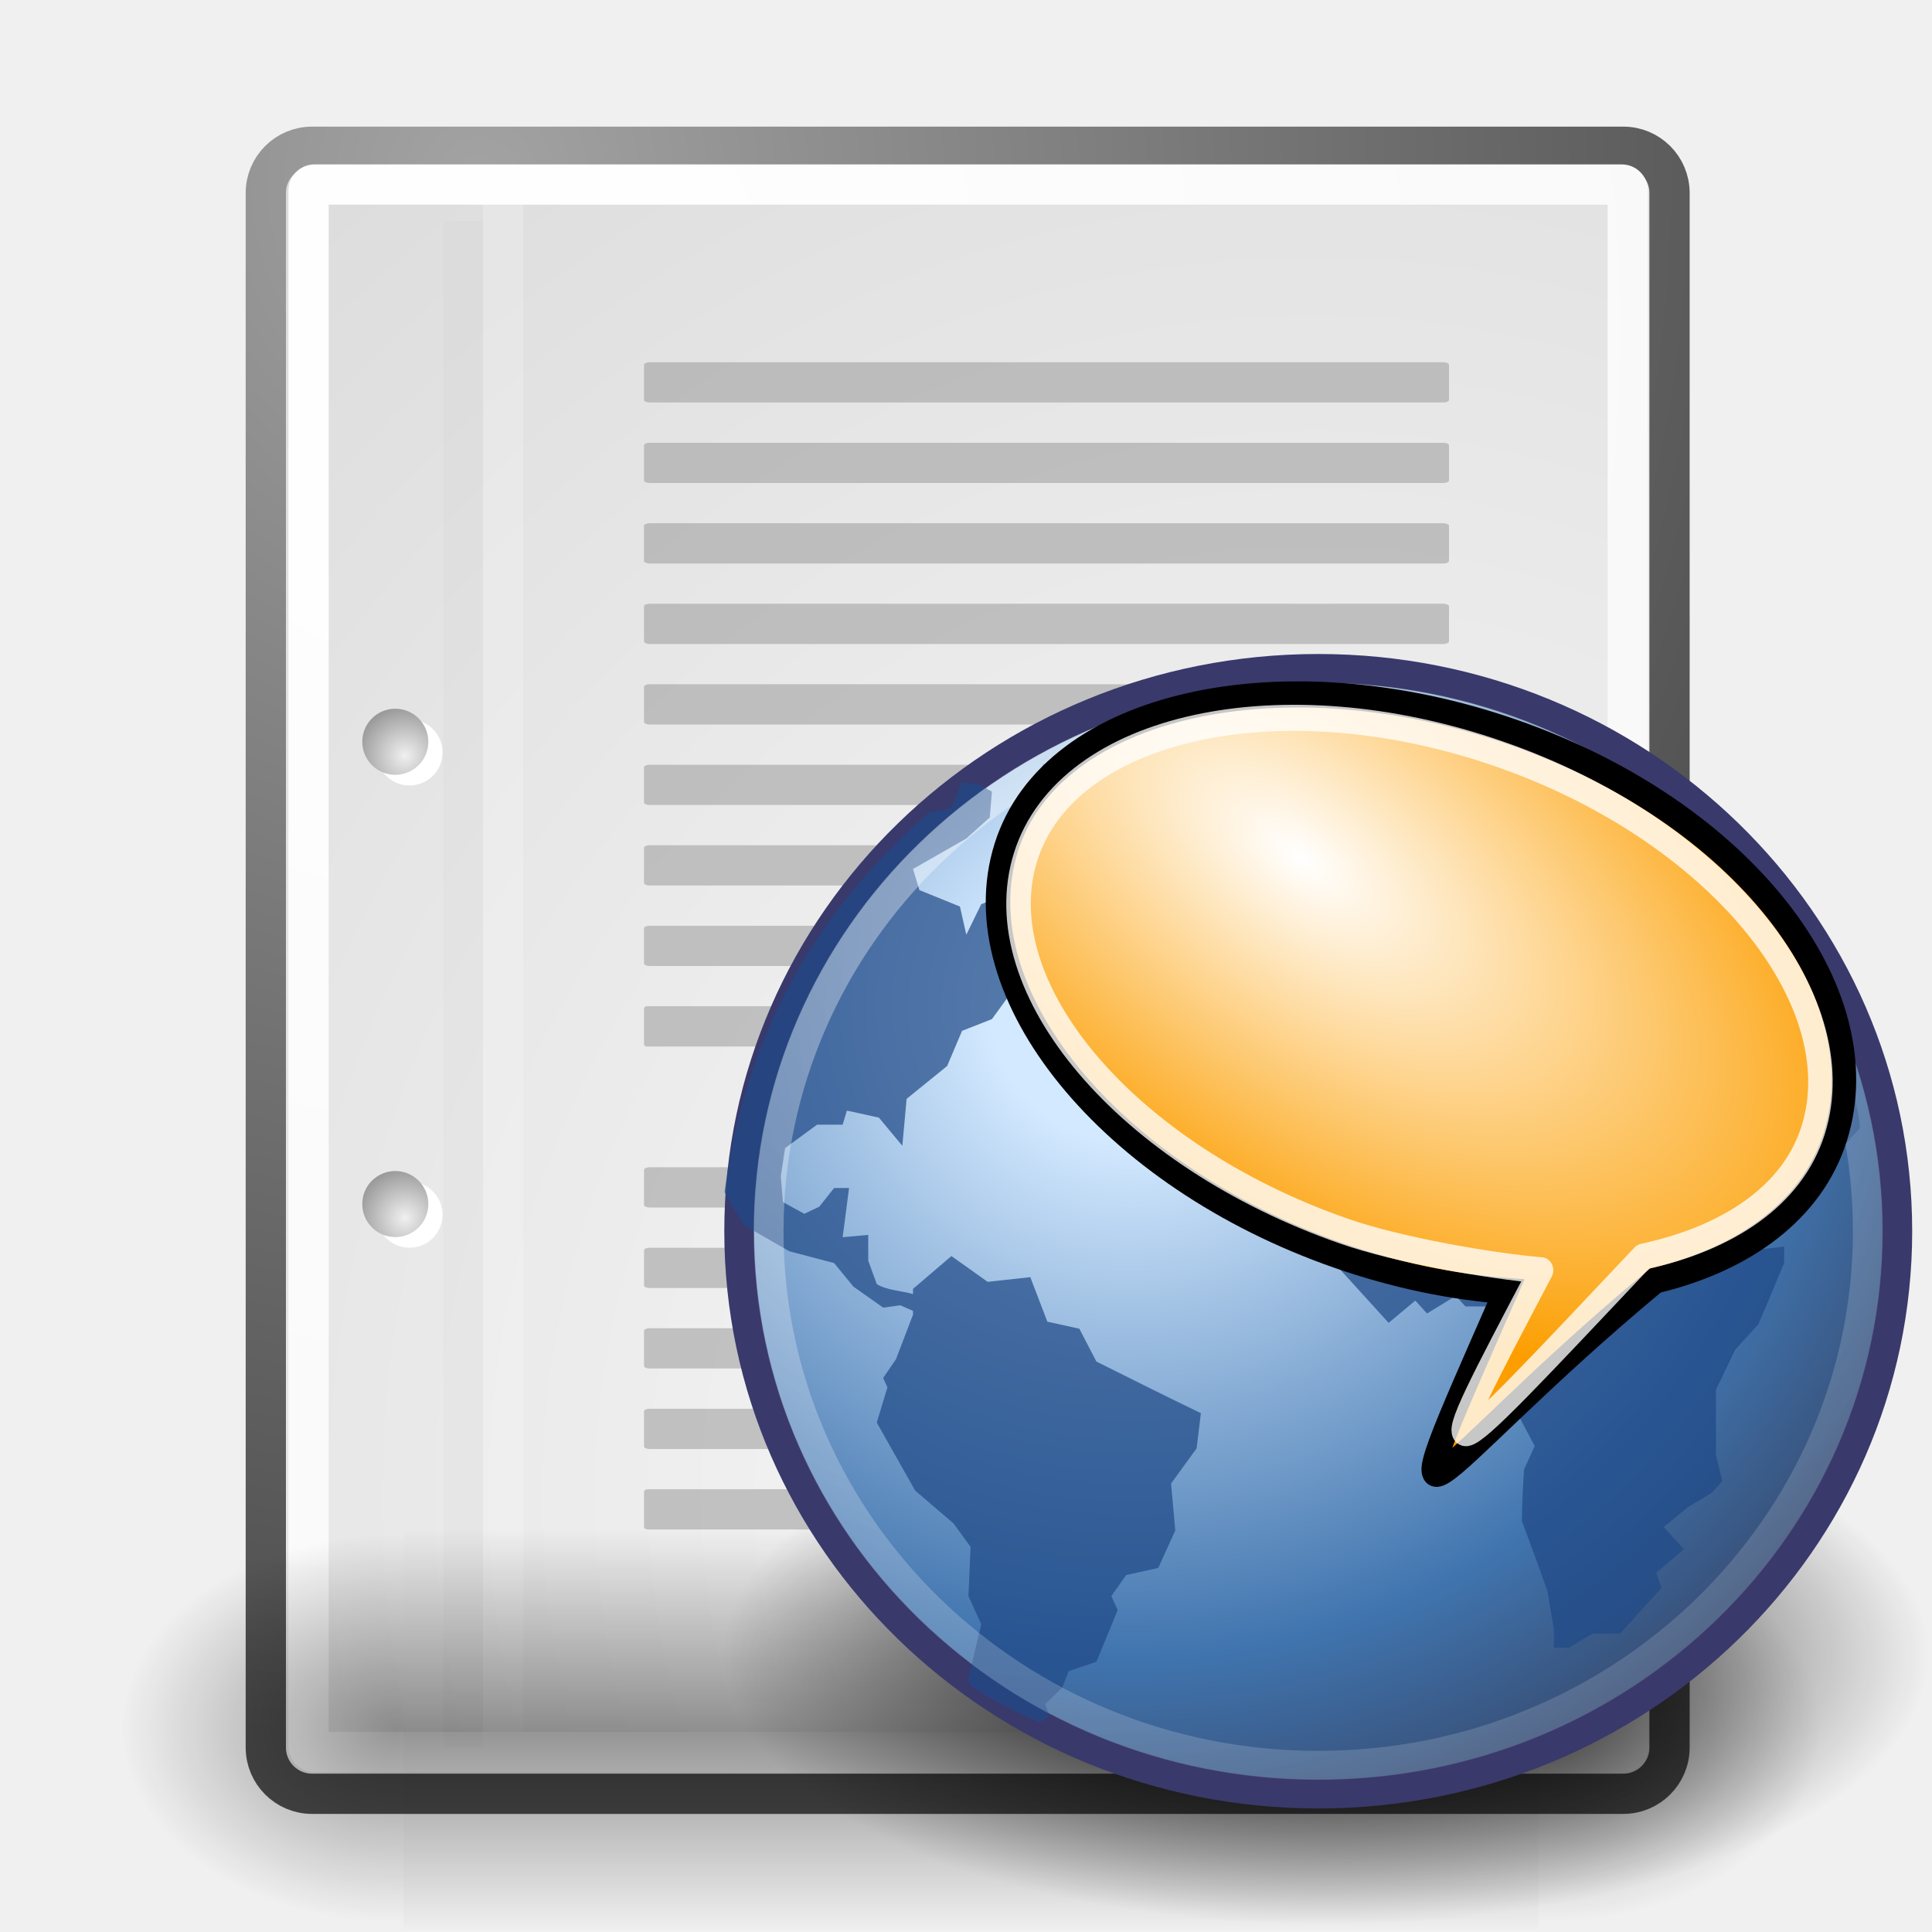
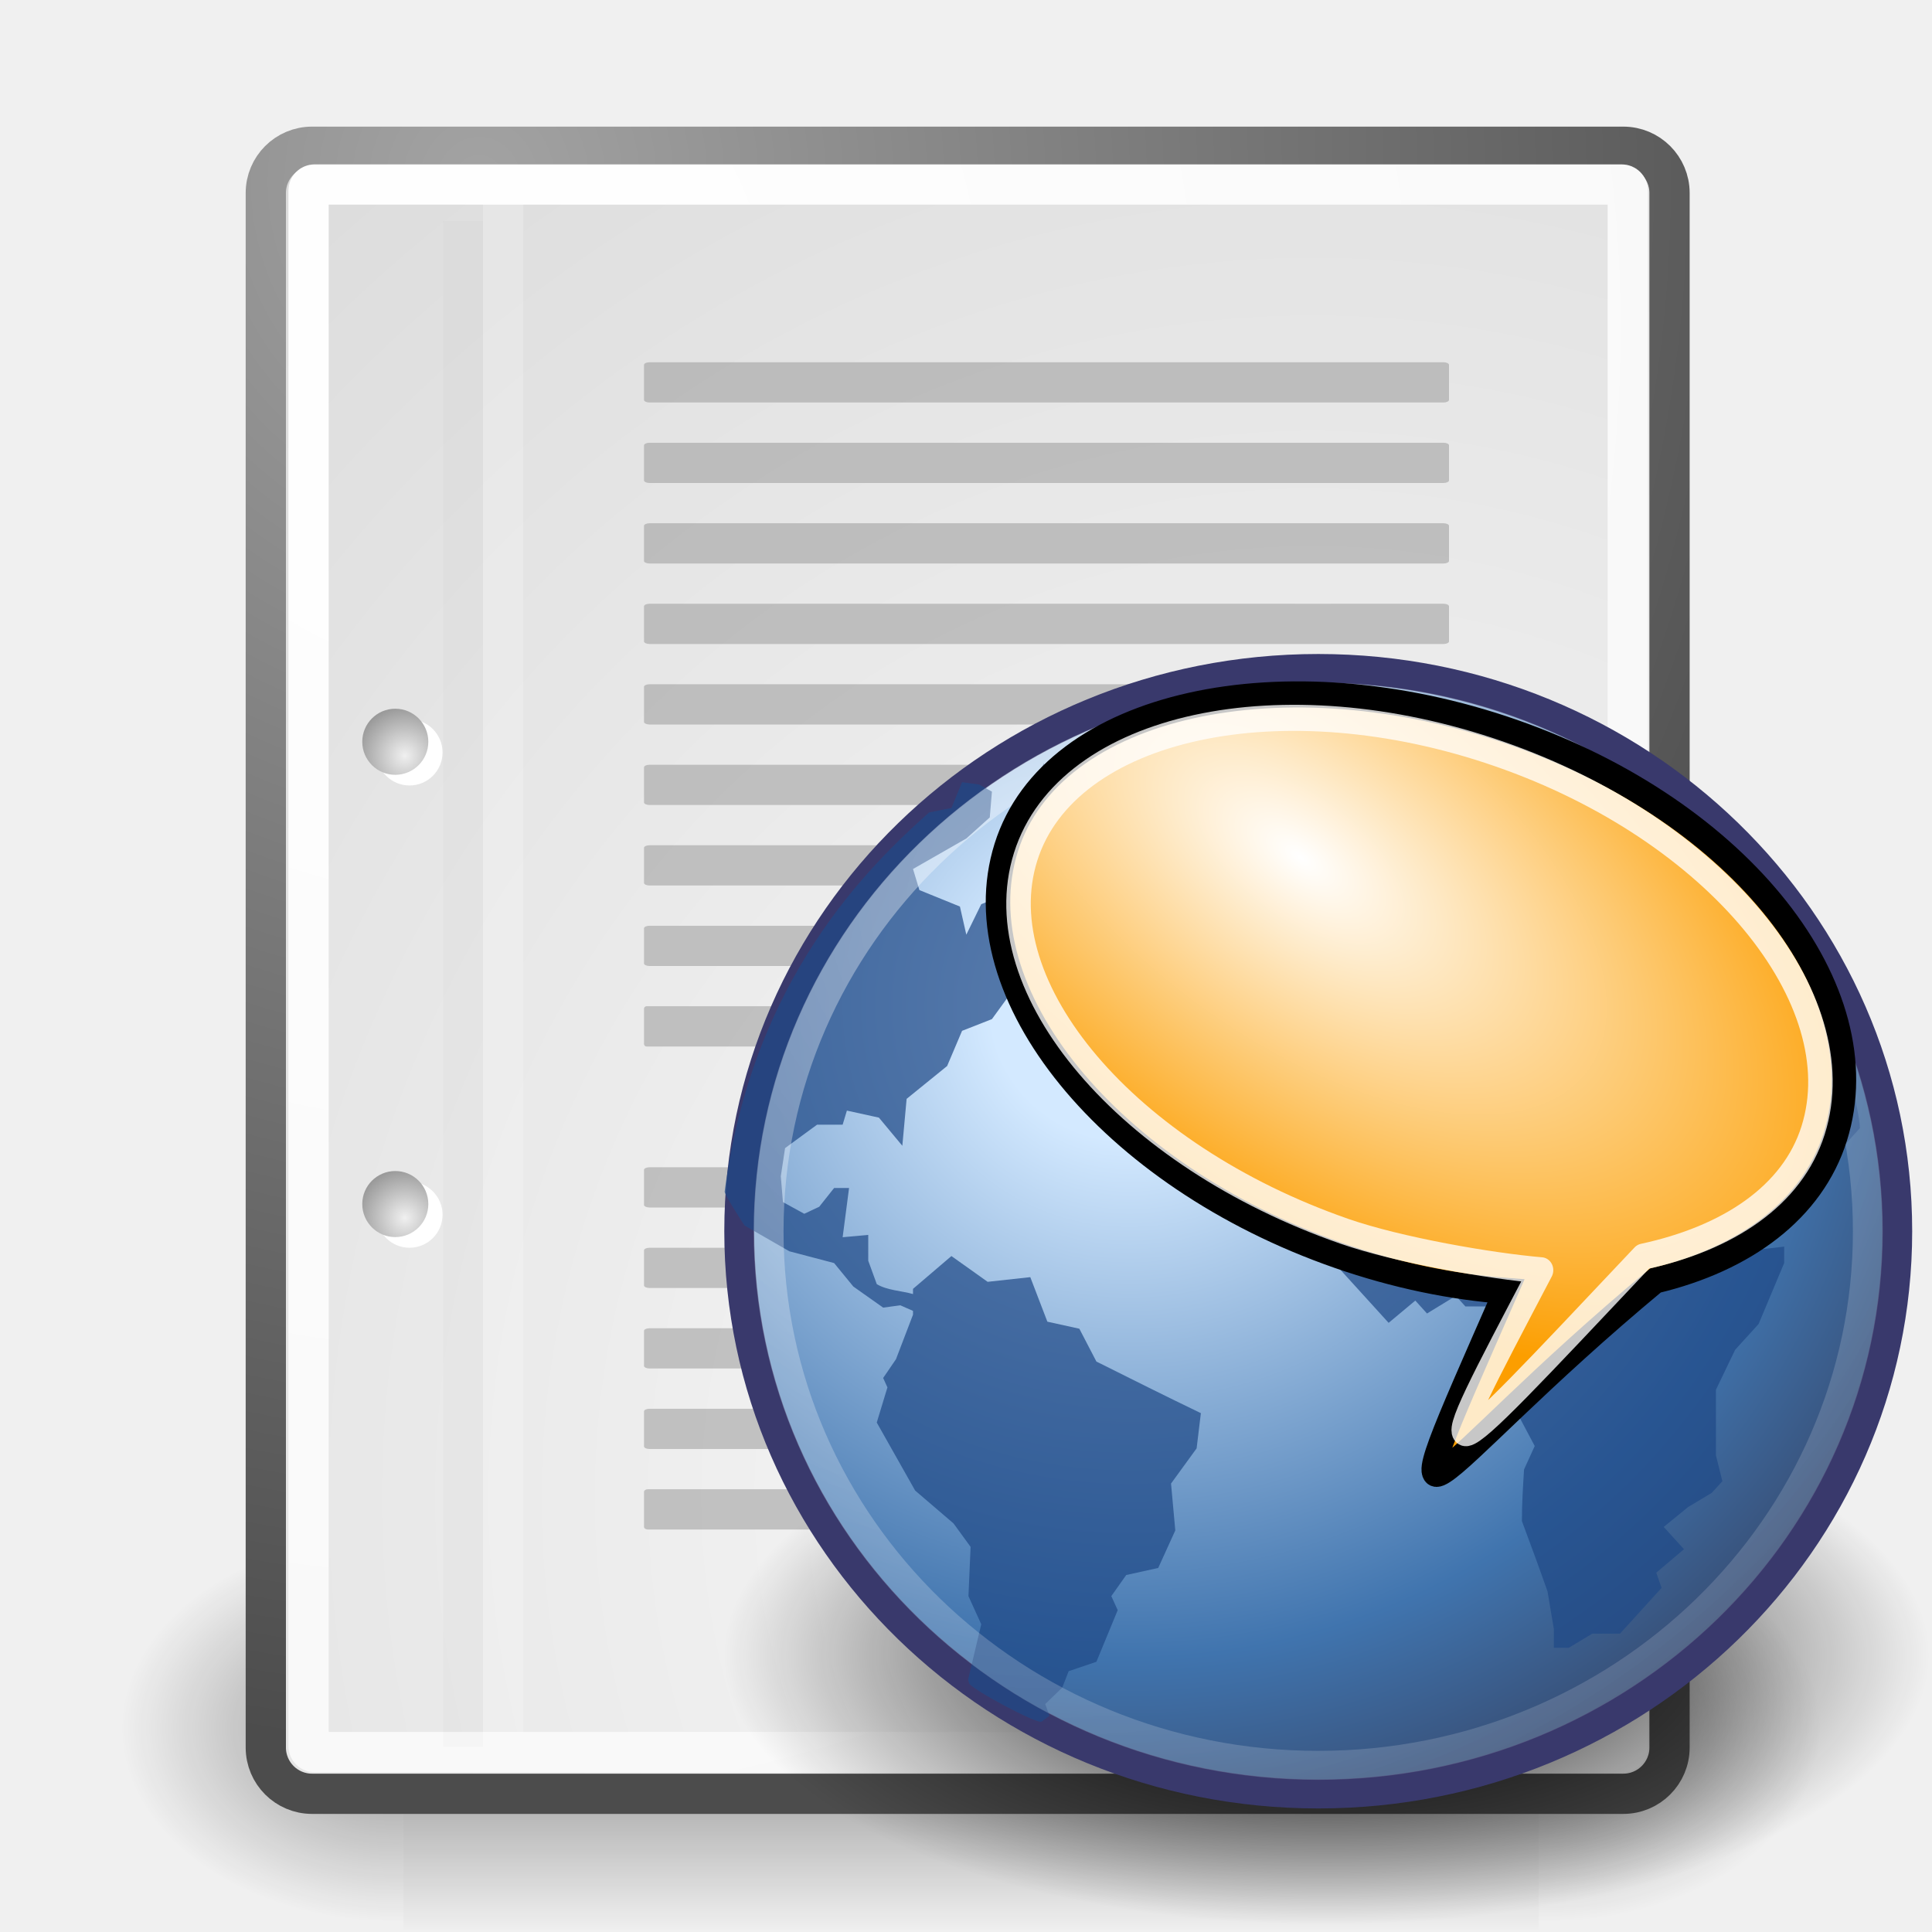
<svg xmlns="http://www.w3.org/2000/svg" xmlns:xlink="http://www.w3.org/1999/xlink" id="svg249" height="48px" width="48px">
  <defs id="defs3">
    <radialGradient xlink:href="#linearGradient5060" id="radialGradient6719" gradientUnits="userSpaceOnUse" gradientTransform="matrix(-2.774389,0,0,1.969706,112.7623,-872.8854)" cx="605.714" cy="486.648" fx="605.714" fy="486.648" r="117.143" />
    <linearGradient id="linearGradient5060">
      <stop style="stop-color:black;stop-opacity:1;" offset="0" id="stop5062" />
      <stop style="stop-color:black;stop-opacity:0;" offset="1" id="stop5064" />
    </linearGradient>
    <radialGradient xlink:href="#linearGradient5060" id="radialGradient6717" gradientUnits="userSpaceOnUse" gradientTransform="matrix(2.774389,0,0,1.969706,-1891.633,-872.8854)" cx="605.714" cy="486.648" fx="605.714" fy="486.648" r="117.143" />
    <linearGradient id="linearGradient5048">
      <stop style="stop-color:black;stop-opacity:0;" offset="0" id="stop5050" />
      <stop id="stop5056" offset="0.5" style="stop-color:black;stop-opacity:1;" />
      <stop style="stop-color:black;stop-opacity:0;" offset="1" id="stop5052" />
    </linearGradient>
    <linearGradient xlink:href="#linearGradient5048" id="linearGradient6715" gradientUnits="userSpaceOnUse" gradientTransform="matrix(2.774389,0,0,1.969706,-1892.179,-872.8854)" x1="302.857" y1="366.648" x2="302.857" y2="609.505" />
    <linearGradient id="linearGradient4542">
      <stop style="stop-color:#000000;stop-opacity:1;" offset="0" id="stop4544" />
      <stop style="stop-color:#000000;stop-opacity:0;" offset="1" id="stop4546" />
    </linearGradient>
    <linearGradient id="linearGradient15662">
      <stop id="stop15664" offset="0" style="stop-color:#ffffff;stop-opacity:1;" />
      <stop id="stop15666" offset="1" style="stop-color:#f8f8f8;stop-opacity:1;" />
    </linearGradient>
    <radialGradient id="aigrd3" cx="20.892" cy="64.568" r="5.257" fx="20.892" fy="64.568" gradientUnits="userSpaceOnUse">
      <stop offset="0" style="stop-color:#F0F0F0" id="stop15573" />
      <stop offset="1" style="stop-color:#9a9a9a;stop-opacity:1;" id="stop15575" />
    </radialGradient>
    <radialGradient id="aigrd2" cx="20.892" cy="114.568" r="5.256" fx="20.892" fy="114.568" gradientUnits="userSpaceOnUse">
      <stop offset="0" style="stop-color:#F0F0F0" id="stop15566" />
      <stop offset="1" style="stop-color:#9a9a9a;stop-opacity:1;" id="stop15568" />
    </radialGradient>
    <linearGradient id="linearGradient269">
      <stop id="stop270" offset="0" style="stop-color:#a3a3a3;stop-opacity:1;" />
      <stop id="stop271" offset="1" style="stop-color:#4c4c4c;stop-opacity:1;" />
    </linearGradient>
    <linearGradient id="linearGradient259">
      <stop id="stop260" offset="0" style="stop-color:#fafafa;stop-opacity:1;" />
      <stop id="stop261" offset="1" style="stop-color:#bbbbbb;stop-opacity:1;" />
    </linearGradient>
    <radialGradient xlink:href="#linearGradient269" id="radialGradient15656" gradientUnits="userSpaceOnUse" gradientTransform="matrix(0.968273,0,0,1.032767,3.353553,0.646447)" cx="8.824" cy="3.756" fx="8.824" fy="3.756" r="37.752" />
    <radialGradient xlink:href="#linearGradient259" id="radialGradient15658" gradientUnits="userSpaceOnUse" gradientTransform="scale(0.960493,1.041132)" cx="33.967" cy="35.737" fx="33.967" fy="35.737" r="86.708" />
    <radialGradient xlink:href="#linearGradient15662" id="radialGradient15668" gradientUnits="userSpaceOnUse" gradientTransform="matrix(0.968273,0,0,1.032767,3.353553,0.646447)" cx="8.144" cy="7.268" fx="8.144" fy="7.268" r="38.159" />
    <radialGradient r="5.256" fy="114.568" fx="20.892" cy="114.568" cx="20.892" gradientTransform="matrix(0.229703,0,0,0.229703,4.613529,3.979808)" gradientUnits="userSpaceOnUse" id="radialGradient2283" xlink:href="#aigrd2" />
    <radialGradient r="5.257" fy="64.568" fx="20.892" cy="64.568" cx="20.892" gradientTransform="matrix(0.229703,0,0,0.229703,4.613529,3.979808)" gradientUnits="userSpaceOnUse" id="radialGradient2285" xlink:href="#aigrd3" />
    <radialGradient xlink:href="#linearGradient4542" id="radialGradient4548" cx="24.307" cy="42.078" fx="24.307" fy="42.078" r="15.822" gradientTransform="matrix(1,0,0,0.284916,0,30.08928)" gradientUnits="userSpaceOnUse" />
    <radialGradient r="18.661" fy="1.747" fx="31.742" cy="1.747" cx="31.742" gradientTransform="matrix(-1.474619,0.437756,-0.192921,-0.721105,82.49842,-4.604612)" gradientUnits="userSpaceOnUse" id="radialGradient1959" xlink:href="#linearGradient3671" />
    <radialGradient gradientUnits="userSpaceOnUse" gradientTransform="matrix(1,0,0,0.794608,0,2.700493)" r="18.661" fy="13.148" fx="29.939" cy="13.148" cx="29.939" id="radialGradient4279" xlink:href="#linearGradient3671" />
    <radialGradient r="43.527" fy="12.142" fx="15.601" cy="12.142" cx="15.601" gradientTransform="scale(0.999989,1.000011)" gradientUnits="userSpaceOnUse" id="radialGradient3378" xlink:href="#linearGradient4126" />
    <radialGradient r="29.993" fy="15.716" fx="18.248" cy="15.716" cx="18.248" gradientTransform="scale(0.999989,1.000011)" gradientUnits="userSpaceOnUse" id="radialGradient3376" xlink:href="#linearGradient3962" />
    <radialGradient r="12.289" fy="63.965" fx="15.116" cy="63.965" cx="15.116" gradientTransform="scale(1.64399,0.608276)" gradientUnits="userSpaceOnUse" id="radialGradient3374" xlink:href="#linearGradient4114" />
    <linearGradient y2="21.336" x2="-21.962" y1="15.649" x1="-21.659" gradientUnits="userSpaceOnUse" id="linearGradient6019" xlink:href="#linearGradient6001" />
    <linearGradient y2="22.662" x2="-22.114" y1="28.338" x1="-22.823" gradientUnits="userSpaceOnUse" id="linearGradient6015" xlink:href="#linearGradient6001" />
    <linearGradient y2="22.662" x2="-22.114" y1="30.057" x1="-25.176" gradientUnits="userSpaceOnUse" id="linearGradient6011" xlink:href="#linearGradient6001" />
    <linearGradient gradientUnits="userSpaceOnUse" y2="21.042" x2="-22.252" y1="30.057" x1="-25.176" id="linearGradient6007" xlink:href="#linearGradient6001" />
    <radialGradient r="6.718" fy="12.493" fx="12.071" cy="12.493" cx="12.071" gradientUnits="userSpaceOnUse" id="radialGradient5989" xlink:href="#linearGradient4825" />
    <radialGradient r="6.718" fy="12.493" fx="12.071" cy="12.493" cx="12.071" gradientUnits="userSpaceOnUse" id="radialGradient5987" xlink:href="#linearGradient4825" />
    <radialGradient r="6.718" fy="12.493" fx="12.071" cy="12.493" cx="12.071" gradientUnits="userSpaceOnUse" id="radialGradient5985" xlink:href="#linearGradient4825" />
    <radialGradient r="6.718" fy="12.493" fx="12.071" cy="12.493" cx="12.071" gradientUnits="userSpaceOnUse" id="radialGradient5983" xlink:href="#linearGradient4825" />
    <linearGradient id="linearGradient3962">
      <stop id="stop3964" offset="0" style="stop-color:#d3e9ff;stop-opacity:1;" />
      <stop id="stop4134" offset="0.155" style="stop-color:#d3e9ff;stop-opacity:1;" />
      <stop id="stop4346" offset="0.75" style="stop-color:#4074ae;stop-opacity:1;" />
      <stop id="stop3966" offset="1" style="stop-color:#36486c;stop-opacity:1;" />
    </linearGradient>
    <linearGradient id="linearGradient4114">
      <stop id="stop4116" offset="0" style="stop-color:#000000;stop-opacity:1;" />
      <stop id="stop4118" offset="1" style="stop-color:#000000;stop-opacity:0;" />
    </linearGradient>
    <linearGradient id="linearGradient4126">
      <stop id="stop4128" offset="0" style="stop-color:#ffffff;stop-opacity:1;" />
      <stop id="stop4130" offset="1" style="stop-color:#ffffff;stop-opacity:0.165;" />
    </linearGradient>
    <linearGradient id="linearGradient4825">
      <stop id="stop4827" offset="0" style="stop-color:#ffffff;stop-opacity:1;" />
      <stop id="stop4829" offset="1" style="stop-color:#ffffff;stop-opacity:0;" />
    </linearGradient>
    <linearGradient id="linearGradient6001">
      <stop id="stop6003" offset="0" style="stop-color:#ffffff;stop-opacity:1;" />
      <stop id="stop6005" offset="1" style="stop-color:#ffffff;stop-opacity:0;" />
    </linearGradient>
    <radialGradient gradientUnits="userSpaceOnUse" gradientTransform="matrix(-1.905133,4.46105e-2,2.420237e-2,1.143219,89.57435,-6.430408)" r="9.869" fy="12.91" fx="31.466" cy="12.91" cx="31.466" id="radialGradient3679" xlink:href="#linearGradient3671" />
    <linearGradient id="linearGradient3671">
      <stop id="stop3673" offset="0" style="stop-color:white;stop-opacity:1;" />
      <stop id="stop3675" offset="1" style="stop-color:#fc9e00;stop-opacity:1;" />
    </linearGradient>
  </defs>
+   <g style="display:inline" transform="matrix(2.105461e-2,0,0,2.086758e-2,42.85172,41.1536)" id="g6707">
+     <rect style="opacity:0.402;color:black;fill:url(#linearGradient6715);fill-opacity:1;fill-rule:nonzero;stroke:none;stroke-width:1;stroke-linecap:round;stroke-linejoin:miter;marker:none;marker-start:none;marker-mid:none;marker-end:none;stroke-miterlimit:4;stroke-dasharray:none;stroke-dashoffset:0;stroke-opacity:1;visibility:visible;display:inline;overflow:visible" id="rect6709" width="1339.633" height="478.357" x="-1559.252" y="-150.697" />
+     <path style="opacity:0.402;color:black;fill:url(#radialGradient6717);fill-opacity:1;fill-rule:nonzero;stroke:none;stroke-width:1;stroke-linecap:round;stroke-linejoin:miter;marker:none;marker-start:none;marker-mid:none;marker-end:none;stroke-miterlimit:4;stroke-dasharray:none;stroke-dashoffset:0;stroke-opacity:1;visibility:visible;display:inline;overflow:visible" d="M -219.619,-150.68 C -219.619,-150.68 -219.619,327.65 -219.619,327.65 C -76.745,328.551 125.781,220.481 125.781,88.454 C 125.781,-43.572 -33.655,-150.68 -219.619,-150.68 z " id="path6711" />
+     <path id="path6713" d="M -1559.252,-150.68 C -1559.252,-150.68 -1559.252,327.65 -1559.252,327.65 C -1702.127,328.551 -1904.652,220.481 -1904.652,88.454 C -1904.652,-43.572 -1745.216,-150.68 -1559.252,-150.68 z " style="opacity:0.402;color:black;fill:url(#radialGradient6719);fill-opacity:1;fill-rule:nonzero;stroke:none;stroke-width:1;stroke-linecap:round;stroke-linejoin:miter;marker:none;marker-start:none;marker-mid:none;marker-end:none;stroke-miterlimit:4;stroke-dasharray:none;stroke-dashoffset:0;stroke-opacity:1;visibility:visible;display:inline;overflow:visible" />
+   </g>
  <g style="display:inline" id="layer1">
    <rect style="color:#000000;fill:url(#radialGradient15658);fill-opacity:1;fill-rule:nonzero;stroke:url(#radialGradient15656);stroke-width:1;stroke-linecap:round;stroke-linejoin:round;stroke-miterlimit:4;stroke-dashoffset:0;stroke-opacity:1;marker:none;marker-start:none;marker-mid:none;marker-end:none;visibility:visible;display:block;overflow:visible" id="rect15391" width="34.875" height="40.92" x="6.604" y="3.646" ry="1.149" />
-     <rect style="color:#000000;fill:none;fill-opacity:1;fill-rule:nonzero;stroke:url(#radialGradient15668);stroke-width:1;stroke-linecap:round;stroke-linejoin:round;stroke-miterlimit:4;stroke-dashoffset:0;stroke-opacity:1;marker:none;marker-start:none;marker-mid:none;marker-end:none;visibility:visible;display:block;overflow:visible" id="rect15660" width="32.776" height="38.946" x="7.666" y="4.584" ry="0.149" rx="0.149" />
+     <rect style="color:#000000;fill:none;fill-opacity:1;fill-rule:nonzero;stroke:url(#radialGradient15668);stroke-width:1;stroke-linecap:round;stroke-linejoin:round;stroke-miterlimit:4;stroke-dashoffset:0;stroke-opacity:1;marker:none;marker-start:none;marker-mid:none;marker-end:none;visibility:visible;display:block;overflow:visible;opacity:1" id="rect15660" width="32.776" height="38.946" x="7.666" y="4.584" ry="0.149" rx="0.149" />
    <g transform="translate(0.646447,-3.798933e-2)" id="g2270">
      <g id="g1440" style="fill:#ffffff;fill-opacity:1;fill-rule:nonzero;stroke:#000000;stroke-miterlimit:4" transform="matrix(0.229703,0,0,0.229703,4.967081,4.244972)">
        <radialGradient id="radialGradient1442" cx="20.892" cy="114.568" r="5.256" fx="20.892" fy="114.568" gradientUnits="userSpaceOnUse">
          <stop offset="0" style="stop-color:#F0F0F0" id="stop1444" />
          <stop offset="1" style="stop-color:#474747" id="stop1446" />
        </radialGradient>
        <path style="stroke:none" d="M 23.428,113.07 C 23.428,115.043 21.828,116.642 19.855,116.642 C 17.881,116.642 16.282,115.042 16.282,113.07 C 16.282,111.096 17.882,109.497 19.855,109.497 C 21.828,109.497 23.428,111.097 23.428,113.07 z " id="path1448" />
        <radialGradient id="radialGradient1450" cx="20.892" cy="64.568" r="5.257" fx="20.892" fy="64.568" gradientUnits="userSpaceOnUse">
          <stop offset="0" style="stop-color:#F0F0F0" id="stop1452" />
          <stop offset="1" style="stop-color:#474747" id="stop1454" />
        </radialGradient>
        <path style="stroke:none" d="M 23.428,63.07 C 23.428,65.043 21.828,66.643 19.855,66.643 C 17.881,66.643 16.282,65.043 16.282,63.07 C 16.282,61.096 17.882,59.497 19.855,59.497 C 21.828,59.497 23.428,61.097 23.428,63.07 z " id="path1456" />
      </g>
      <path style="fill:url(#radialGradient2283);fill-rule:nonzero;stroke:none;stroke-miterlimit:4" d="M 9.995,29.952 C 9.995,30.406 9.627,30.773 9.174,30.773 C 8.721,30.773 8.354,30.405 8.354,29.952 C 8.354,29.499 8.721,29.132 9.174,29.132 C 9.627,29.132 9.995,29.499 9.995,29.952 z " id="path15570" />
      <path style="fill:url(#radialGradient2285);fill-rule:nonzero;stroke:none;stroke-miterlimit:4" d="M 9.995,18.467 C 9.995,18.92 9.627,19.288 9.174,19.288 C 8.721,19.288 8.354,18.92 8.354,18.467 C 8.354,18.014 8.721,17.646 9.174,17.646 C 9.627,17.646 9.995,18.014 9.995,18.467 z " id="path15577" />
    </g>
    <path style="fill:none;fill-opacity:0.75;fill-rule:evenodd;stroke:#000000;stroke-width:0.989;stroke-linecap:butt;stroke-linejoin:miter;stroke-miterlimit:4;stroke-opacity:0.018" d="M 11.506,5.494 L 11.506,43.401" id="path15672" />
    <path style="fill:none;fill-opacity:0.75;fill-rule:evenodd;stroke:#ffffff;stroke-width:1;stroke-linecap:butt;stroke-linejoin:miter;stroke-miterlimit:4;stroke-opacity:0.205" d="M 12.5,5.021 L 12.5,43.038" id="path15674" />
  </g>
  <g id="layer5" style="display:inline">
    <g transform="matrix(0.909091,0,0,1,2.363628,0)" id="g2253">
      <rect style="color:#000000;fill:#9b9b9b;fill-opacity:0.55;fill-rule:nonzero;stroke:none;stroke-width:1;stroke-linecap:round;stroke-linejoin:round;stroke-miterlimit:4;stroke-dashoffset:0;stroke-opacity:0.082;marker:none;marker-start:none;marker-mid:none;marker-end:none;visibility:visible;display:block;overflow:visible" id="rect15686" width="22" height="1" x="15" y="9" rx="0.152" ry="0.065" />
      <rect style="color:#000000;fill:#9b9b9b;fill-opacity:0.55;fill-rule:nonzero;stroke:none;stroke-width:1;stroke-linecap:round;stroke-linejoin:round;stroke-miterlimit:4;stroke-dashoffset:0;stroke-opacity:0.082;marker:none;marker-start:none;marker-mid:none;marker-end:none;visibility:visible;display:block;overflow:visible" id="rect15688" width="22" height="1" x="15" y="11" rx="0.152" ry="0.065" />
      <rect style="color:#000000;fill:#9b9b9b;fill-opacity:0.55;fill-rule:nonzero;stroke:none;stroke-width:1;stroke-linecap:round;stroke-linejoin:round;stroke-miterlimit:4;stroke-dashoffset:0;stroke-opacity:0.082;marker:none;marker-start:none;marker-mid:none;marker-end:none;visibility:visible;display:block;overflow:visible" id="rect15690" width="22" height="1" x="15" y="13" rx="0.152" ry="0.065" />
      <rect style="color:#000000;fill:#9b9b9b;fill-opacity:0.55;fill-rule:nonzero;stroke:none;stroke-width:1;stroke-linecap:round;stroke-linejoin:round;stroke-miterlimit:4;stroke-dashoffset:0;stroke-opacity:0.082;marker:none;marker-start:none;marker-mid:none;marker-end:none;visibility:visible;display:block;overflow:visible" id="rect15692" width="22" height="1" x="15" y="15" rx="0.152" ry="0.065" />
      <rect style="color:#000000;fill:#9b9b9b;fill-opacity:0.55;fill-rule:nonzero;stroke:none;stroke-width:1;stroke-linecap:round;stroke-linejoin:round;stroke-miterlimit:4;stroke-dashoffset:0;stroke-opacity:0.082;marker:none;marker-start:none;marker-mid:none;marker-end:none;visibility:visible;display:block;overflow:visible" id="rect15694" width="22" height="1" x="15" y="17" rx="0.152" ry="0.065" />
      <rect style="color:#000000;fill:#9b9b9b;fill-opacity:0.55;fill-rule:nonzero;stroke:none;stroke-width:1;stroke-linecap:round;stroke-linejoin:round;stroke-miterlimit:4;stroke-dashoffset:0;stroke-opacity:0.082;marker:none;marker-start:none;marker-mid:none;marker-end:none;visibility:visible;display:block;overflow:visible" id="rect15696" width="22" height="1" x="15" y="19" rx="0.152" ry="0.065" />
      <rect style="color:#000000;fill:#9b9b9b;fill-opacity:0.55;fill-rule:nonzero;stroke:none;stroke-width:1;stroke-linecap:round;stroke-linejoin:round;stroke-miterlimit:4;stroke-dashoffset:0;stroke-opacity:0.082;marker:none;marker-start:none;marker-mid:none;marker-end:none;visibility:visible;display:block;overflow:visible" id="rect15698" width="22" height="1" x="15" y="21" rx="0.152" ry="0.065" />
      <rect style="color:#000000;fill:#9b9b9b;fill-opacity:0.55;fill-rule:nonzero;stroke:none;stroke-width:1;stroke-linecap:round;stroke-linejoin:round;stroke-miterlimit:4;stroke-dashoffset:0;stroke-opacity:0.082;marker:none;marker-start:none;marker-mid:none;marker-end:none;visibility:visible;display:block;overflow:visible" id="rect15700" width="22" height="1" x="15" y="23" rx="0.152" ry="0.065" />
      <rect style="color:#000000;fill:#9b9b9b;fill-opacity:0.55;fill-rule:nonzero;stroke:none;stroke-width:1;stroke-linecap:round;stroke-linejoin:round;stroke-miterlimit:4;stroke-dashoffset:0;stroke-opacity:0.082;marker:none;marker-start:none;marker-mid:none;marker-end:none;visibility:visible;display:block;overflow:visible" id="rect15732" width="9.9" height="1" x="15" y="25" rx="0.068" ry="0.065" />
      <rect style="color:#000000;fill:#9b9b9b;fill-opacity:0.55;fill-rule:nonzero;stroke:none;stroke-width:1;stroke-linecap:round;stroke-linejoin:round;stroke-miterlimit:4;stroke-dashoffset:0;stroke-opacity:0.082;marker:none;marker-start:none;marker-mid:none;marker-end:none;visibility:visible;display:block;overflow:visible" id="rect15736" width="22" height="1" x="15" y="29" rx="0.152" ry="0.065" />
      <rect style="color:#000000;fill:#9b9b9b;fill-opacity:0.55;fill-rule:nonzero;stroke:none;stroke-width:1;stroke-linecap:round;stroke-linejoin:round;stroke-miterlimit:4;stroke-dashoffset:0;stroke-opacity:0.082;marker:none;marker-start:none;marker-mid:none;marker-end:none;visibility:visible;display:block;overflow:visible" id="rect15738" width="22" height="1" x="15" y="31" rx="0.152" ry="0.065" />
      <rect style="color:#000000;fill:#9b9b9b;fill-opacity:0.55;fill-rule:nonzero;stroke:none;stroke-width:1;stroke-linecap:round;stroke-linejoin:round;stroke-miterlimit:4;stroke-dashoffset:0;stroke-opacity:0.082;marker:none;marker-start:none;marker-mid:none;marker-end:none;visibility:visible;display:block;overflow:visible" id="rect15740" width="22" height="1" x="15" y="33" rx="0.152" ry="0.065" />
      <rect style="color:#000000;fill:#9b9b9b;fill-opacity:0.55;fill-rule:nonzero;stroke:none;stroke-width:1;stroke-linecap:round;stroke-linejoin:round;stroke-miterlimit:4;stroke-dashoffset:0;stroke-opacity:0.082;marker:none;marker-start:none;marker-mid:none;marker-end:none;visibility:visible;display:block;overflow:visible" id="rect15742" width="22" height="1" x="15" y="35" rx="0.152" ry="0.065" />
      <rect style="color:#000000;fill:#9b9b9b;fill-opacity:0.55;fill-rule:nonzero;stroke:none;stroke-width:1;stroke-linecap:round;stroke-linejoin:round;stroke-miterlimit:4;stroke-dashoffset:0;stroke-opacity:0.082;marker:none;marker-start:none;marker-mid:none;marker-end:none;visibility:visible;display:block;overflow:visible" id="rect15744" width="15.4" height="1" x="15" y="37" rx="0.106" ry="0.065" />
    </g>
  </g>
  <g id="layer6">
-     <g style="display:inline" transform="matrix(2.105461e-2,0,0,2.086758e-2,42.85172,41.1536)" id="g6707">
-       <rect style="opacity:0.402;color:black;fill:url(#linearGradient6715);fill-opacity:1;fill-rule:nonzero;stroke:none;stroke-width:1;stroke-linecap:round;stroke-linejoin:miter;marker:none;marker-start:none;marker-mid:none;marker-end:none;stroke-miterlimit:4;stroke-dasharray:none;stroke-dashoffset:0;stroke-opacity:1;visibility:visible;display:inline;overflow:visible" id="rect6709" width="1339.633" height="478.357" x="-1559.252" y="-150.697" />
-       <path style="opacity:0.402;color:black;fill:url(#radialGradient6717);fill-opacity:1;fill-rule:nonzero;stroke:none;stroke-width:1;stroke-linecap:round;stroke-linejoin:miter;marker:none;marker-start:none;marker-mid:none;marker-end:none;stroke-miterlimit:4;stroke-dasharray:none;stroke-dashoffset:0;stroke-opacity:1;visibility:visible;display:inline;overflow:visible" d="M -219.619,-150.68 C -219.619,-150.68 -219.619,327.65 -219.619,327.65 C -76.745,328.551 125.781,220.481 125.781,88.454 C 125.781,-43.572 -33.655,-150.68 -219.619,-150.68 z " id="path6711" />
-       <path id="path6713" d="M -1559.252,-150.68 C -1559.252,-150.68 -1559.252,327.65 -1559.252,327.65 C -1702.127,328.551 -1904.652,220.481 -1904.652,88.454 C -1904.652,-43.572 -1745.216,-150.68 -1559.252,-150.68 z " style="opacity:0.402;color:black;fill:url(#radialGradient6719);fill-opacity:1;fill-rule:nonzero;stroke:none;stroke-width:1;stroke-linecap:round;stroke-linejoin:miter;marker:none;marker-start:none;marker-mid:none;marker-end:none;stroke-miterlimit:4;stroke-dasharray:none;stroke-dashoffset:0;stroke-opacity:1;visibility:visible;display:inline;overflow:visible" />
-     </g>
    <g id="g2201" transform="matrix(0.661436,0,0,0.661436,17.47071,16.0108)">
      <g transform="matrix(1.121621,0,0,1.09003,-4.455485,-3.559342)" id="world">
        <path style="fill:url(#radialGradient3374);fill-opacity:1;stroke:none;stroke-opacity:1" id="path4112" d="M 45.053 38.909 A 20.203 7.475 0 1 1  4.647,38.909 A 20.203 7.475 0 1 1  45.053 38.909 z" transform="matrix(1,0,0,1.243244,0,-10.27241)" />
        <g id="g3278">
          <path id="path3214" d="M 43.96,23.485 C 43.96,34.195 35.278,42.877 24.57,42.877 C 13.86,42.877 5.179,34.195 5.179,23.485 C 5.179,12.776 13.86,4.095 24.57,4.095 C 35.278,4.095 43.96,12.776 43.96,23.485 L 43.96,23.485 z " style="fill:url(#radialGradient3376);fill-opacity:1;fill-rule:nonzero;stroke:#39396c;stroke-miterlimit:4;stroke-opacity:1" />
          <g transform="matrix(0.982371,0,0,0.982371,0.121079,0.232914)" style="fill:#204a87;fill-opacity:0.713;fill-rule:nonzero;stroke:none;stroke-miterlimit:4" id="g4136">
            <g style="fill:#204a87" id="g4138">
              <g style="fill:#204a87" id="g4142">
                <path style="fill:#204a87" id="path4144" d="M 43.351,20.056 C 43.351,20.318 43.351,20.056 43.351,20.056 L 42.806,20.673 C 42.472,20.279 42.097,19.948 41.716,19.603 L 40.88,19.726 L 40.117,18.862 L 40.117,19.931 L 40.771,20.426 L 41.207,20.919 L 41.789,20.261 C 41.935,20.535 42.08,20.81 42.225,21.084 L 42.225,21.906 L 41.57,22.646 L 40.371,23.47 L 39.462,24.376 L 38.88,23.716 L 39.171,22.976 L 38.59,22.317 L 37.609,20.22 L 36.773,19.274 L 36.554,19.52 L 36.882,20.714 L 37.499,21.413 C 37.852,22.431 38.201,23.403 38.664,24.376 C 39.381,24.376 40.058,24.3 40.771,24.21 L 40.771,24.786 L 39.899,26.925 L 39.099,27.83 L 38.445,29.23 C 38.445,29.998 38.445,30.765 38.445,31.533 L 38.664,32.439 L 38.3,32.849 L 37.499,33.343 L 36.664,34.043 L 37.355,34.824 L 36.41,35.648 L 36.591,36.181 L 35.173,37.787 L 34.229,37.787 L 33.429,38.281 L 32.919,38.281 L 32.919,37.623 L 32.703,36.304 C 32.421,35.478 32.128,34.658 31.83,33.837 C 31.83,33.232 31.867,32.632 31.903,32.027 L 32.267,31.205 L 31.757,30.216 L 31.794,28.859 L 31.103,28.078 L 31.449,26.947 L 30.886,26.309 L 29.904,26.309 L 29.577,25.938 L 28.595,26.556 L 28.196,26.103 L 27.287,26.884 C 26.669,26.185 26.051,25.485 25.433,24.786 L 24.707,23.058 L 25.361,22.071 L 24.998,21.66 L 25.796,19.767 C 26.453,18.95 27.138,18.167 27.832,17.381 L 29.068,17.052 L 30.449,16.888 L 31.394,17.135 L 32.739,18.491 L 33.211,17.957 L 33.865,17.875 L 35.101,18.286 L 36.046,18.286 L 36.701,17.71 L 36.992,17.299 L 36.336,16.888 L 35.246,16.806 C 34.943,16.386 34.662,15.944 34.302,15.571 L 33.938,15.735 L 33.792,16.806 L 33.138,16.066 L 32.994,15.241 L 32.267,14.667 L 31.975,14.667 L 32.702,15.489 L 32.411,16.23 L 31.83,16.394 L 32.194,15.654 L 31.538,15.325 L 30.958,14.667 L 29.866,14.913 L 29.722,15.241 L 29.068,15.654 L 28.704,16.559 L 27.796,17.011 L 27.396,16.559 L 26.96,16.559 L 26.96,15.077 L 27.906,14.583 L 28.632,14.583 L 28.486,14.008 L 27.906,13.432 L 28.886,13.226 L 29.431,12.61 L 29.866,11.868 L 30.667,11.868 L 30.448,11.293 L 30.958,10.964 L 30.958,11.622 L 32.048,11.868 L 33.138,10.964 L 33.211,10.552 L 34.155,9.894 C 33.814,9.937 33.472,9.968 33.138,10.059 L 33.138,9.318 L 33.501,8.495 L 33.138,8.495 L 32.339,9.235 L 32.121,9.647 L 32.339,10.224 L 31.975,11.21 L 31.394,10.881 L 30.886,10.306 L 30.085,10.881 L 29.794,9.565 L 31.175,8.66 L 31.175,8.166 L 32.048,7.59 L 33.429,7.261 L 34.374,7.59 L 36.119,7.919 L 35.683,8.413 L 34.738,8.413 L 35.683,9.4 L 36.41,8.578 L 36.63,8.216 C 36.63,8.216 39.417,10.714 41.01,13.446 C 42.603,16.18 43.351,19.401 43.351,20.056 z " />
              </g>
            </g>
            <g style="fill:#204a87" id="g4146">
              <g style="fill:#204a87" id="g4150">
                <path style="fill:#204a87" id="path4152" d="M 26.07,9.236 L 25.997,9.729 L 26.507,10.059 L 27.378,9.483 L 26.942,8.989 L 26.36,9.319 L 26.07,9.236" />
              </g>
            </g>
            <g style="fill:#204a87" id="g4154">
              <g style="fill:#204a87" id="g4158">
                <path style="fill:#204a87" id="path4160" d="M 26.87,5.863 L 24.98,5.123 L 22.8,5.369 L 20.109,6.109 L 19.601,6.604 L 21.273,7.755 L 21.273,8.413 L 20.618,9.071 L 21.491,10.8 L 22.071,10.47 L 22.8,9.319 C 23.923,8.972 24.93,8.578 25.997,8.084 L 26.87,5.863" />
              </g>
            </g>
            <g style="fill:#204a87" id="g4162">
              <g style="fill:#204a87" id="g4166">
                <path style="fill:#204a87" id="path4168" d="M 28.833,12.775 L 28.542,12.034 L 28.032,12.199 L 28.179,13.103 L 28.833,12.775" />
              </g>
            </g>
            <g style="fill:#204a87" id="g4170">
              <g style="fill:#204a87" id="g4174">
                <path style="fill:#204a87" id="path4176" d="M 29.123,12.609 L 28.977,13.597 L 29.777,13.432 L 30.358,12.857 L 29.85,12.363 C 29.679,11.908 29.482,11.483 29.268,11.046 L 28.833,11.046 L 28.833,11.54 L 29.123,11.869 L 29.123,12.609" />
              </g>
            </g>
            <g style="fill:#204a87" id="g4178">
              <g style="fill:#204a87" id="g4182">
                <path style="fill:#204a87" id="path4184" d="M 17.325,28.242 L 16.743,27.09 L 15.653,26.843 L 15.071,25.281 L 13.617,25.445 L 12.382,24.541 L 11.073,25.692 L 11.073,25.874 C 10.677,25.759 10.19,25.744 9.838,25.527 L 9.547,24.705 L 9.547,23.799 L 8.674,23.881 C 8.747,23.305 8.819,22.73 8.893,22.154 L 8.383,22.154 L 7.875,22.812 L 7.366,23.058 L 6.639,22.648 L 6.566,21.743 L 6.711,20.755 L 7.802,19.933 L 8.674,19.933 L 8.819,19.439 L 9.91,19.685 L 10.709,20.673 L 10.855,19.027 L 12.236,17.875 L 12.745,16.641 L 13.763,16.23 L 14.344,15.408 L 15.652,15.16 L 16.307,14.173 C 15.653,14.173 14.998,14.173 14.344,14.173 L 15.58,13.597 L 16.452,13.597 L 17.688,13.185 L 17.833,12.693 L 17.397,12.281 L 16.888,12.116 L 17.034,11.623 L 16.67,10.882 L 15.798,11.21 L 15.943,10.553 L 14.926,9.976 L 14.126,11.374 L 14.199,11.868 L 13.399,12.199 L 12.89,13.268 L 12.672,12.281 L 11.291,11.704 L 11.073,10.964 L 12.89,9.894 L 13.69,9.154 L 13.763,8.249 L 13.327,8.002 L 12.745,7.919 L 12.382,8.825 C 12.382,8.825 11.774,8.944 11.618,8.982 C 9.621,10.822 5.588,14.792 4.651,22.288 C 4.688,22.462 5.33,23.47 5.33,23.47 L 6.857,24.374 L 8.383,24.787 L 9.038,25.61 L 10.055,26.35 L 10.637,26.268 L 11.073,26.464 L 11.073,26.597 L 10.492,28.16 L 10.055,28.818 L 10.201,29.148 L 9.837,30.381 L 11.146,32.767 L 12.454,33.92 L 13.036,34.742 L 12.963,36.471 L 13.399,37.457 L 12.963,39.349 C 12.963,39.349 12.929,39.338 12.984,39.527 C 13.04,39.717 15.313,40.978 15.458,40.871 C 15.602,40.761 15.725,40.666 15.725,40.666 L 15.58,40.256 L 16.161,39.679 L 16.379,39.103 L 17.325,38.773 L 18.051,36.963 L 17.833,36.47 L 18.341,35.73 L 19.432,35.482 L 20.014,34.166 L 19.869,32.521 L 20.741,31.287 L 20.886,30.052 C 19.693,29.461 18.509,28.851 17.325,28.242" />
              </g>
            </g>
            <g style="fill:#204a87" id="g4186">
              <g style="fill:#204a87" id="g4190">
                <path style="fill:#204a87" id="path4192" d="M 16.766,9.565 L 17.492,10.059 L 18.074,10.059 L 18.074,9.483 L 17.348,9.154 L 16.766,9.565" />
              </g>
            </g>
            <g style="fill:#204a87" id="g4194">
              <g style="fill:#204a87" id="g4198">
                <path style="fill:#204a87" id="path4200" d="M 14.876,8.907 L 14.512,9.812 L 15.239,9.812 L 15.603,8.989 C 15.917,8.768 16.229,8.544 16.548,8.331 L 17.275,8.578 C 17.759,8.907 18.244,9.236 18.729,9.565 L 19.456,8.907 L 18.656,8.578 L 18.292,7.837 L 16.911,7.673 L 16.838,7.261 L 16.184,7.426 L 15.894,8.002 L 15.53,7.261 L 15.385,7.59 L 15.458,8.413 L 14.876,8.907" />
              </g>
            </g>
            <g style="fill:#204a87" id="g4202">
              <g id="g4204" style="opacity:0.75;fill:#204a87">
                <path style="fill:#204a87" d="" id="path4206" />
              </g>
              <g style="fill:#204a87" id="g4208">
                <path style="fill:#204a87" d="" id="path4210" />
              </g>
            </g>
            <g style="fill:#204a87" id="g4212">
              <g id="g4214" style="opacity:0.75;fill:#204a87">
                <path style="fill:#204a87" d="" id="path4216" />
              </g>
              <g style="fill:#204a87" id="g4218">
                <path style="fill:#204a87" d="" id="path4220" />
              </g>
            </g>
            <g style="fill:#204a87" id="g4222">
              <g style="fill:#204a87" id="g4226">
                <path style="fill:#204a87" id="path4228" d="M 17.492,6.85 L 17.856,6.521 L 18.583,6.356 C 19.081,6.114 19.581,5.951 20.11,5.78 L 19.82,5.287 L 18.881,5.421 L 18.438,5.863 L 17.707,5.969 L 17.057,6.274 L 16.741,6.427 L 16.548,6.686 L 17.492,6.85" />
              </g>
            </g>
            <g style="fill:#204a87" id="g4230">
              <g style="fill:#204a87" id="g4234">
                <path style="fill:#204a87" id="path4236" d="M 18.729,14.666 L 19.165,14.008 L 18.51,13.515 L 18.729,14.666" />
              </g>
            </g>
          </g>
          <path id="path4122" d="M 42.975,23.486 C 42.975,33.651 34.734,41.892 24.569,41.892 C 14.404,41.892 6.163,33.651 6.163,23.486 C 6.163,13.32 14.404,5.08 24.569,5.08 C 34.734,5.08 42.975,13.32 42.975,23.486 L 42.975,23.486 z " style="opacity:0.396;fill:none;fill-opacity:1;fill-rule:nonzero;stroke:url(#radialGradient3378);stroke-miterlimit:4;stroke-opacity:1" />
        </g>
      </g>
      <g transform="matrix(-0.87877,-0.282161,-0.274119,0.939113,55.71277,10.43893)" id="blurb">
        <path style="fill:url(#radialGradient1959);fill-opacity:1;fill-rule:evenodd;stroke:black;stroke-width:1;stroke-linecap:butt;stroke-linejoin:miter;stroke-miterlimit:4;stroke-dasharray:none;stroke-opacity:1;display:inline" d="M 11.277,11.963 C 11.339,14.886 13.395,17.488 16.666,19.33 C 23.586,29.177 24.113,33.976 22.388,21.468 C 24.534,21.954 26.888,22.196 29.351,22.138 C 39.204,21.908 47.1,16.974 46.976,11.127 C 46.853,5.279 38.328,0.724 28.476,0.955 C 18.623,1.186 11.154,6.115 11.277,11.963 z " id="path2774" />
        <path id="highlight" d="M 12.217,11.985 C 12.276,14.629 14.311,16.939 17.418,18.604 C 23.323,29.641 23.261,29.739 21.253,20.303 C 23.291,20.742 27.04,21.237 29.378,21.185 C 38.734,20.976 46.231,16.516 46.113,11.229 C 45.996,5.943 38.132,1.702 28.777,1.911 C 19.422,2.119 12.1,6.699 12.217,11.985 z " style="opacity:0.778;fill:none;fill-opacity:1;fill-rule:evenodd;stroke:white;stroke-width:1;stroke-linecap:butt;stroke-linejoin:round;marker-start:none;marker-mid:none;stroke-miterlimit:4;stroke-dasharray:none;stroke-opacity:1;display:inline" />
      </g>
    </g>
  </g>
</svg>
